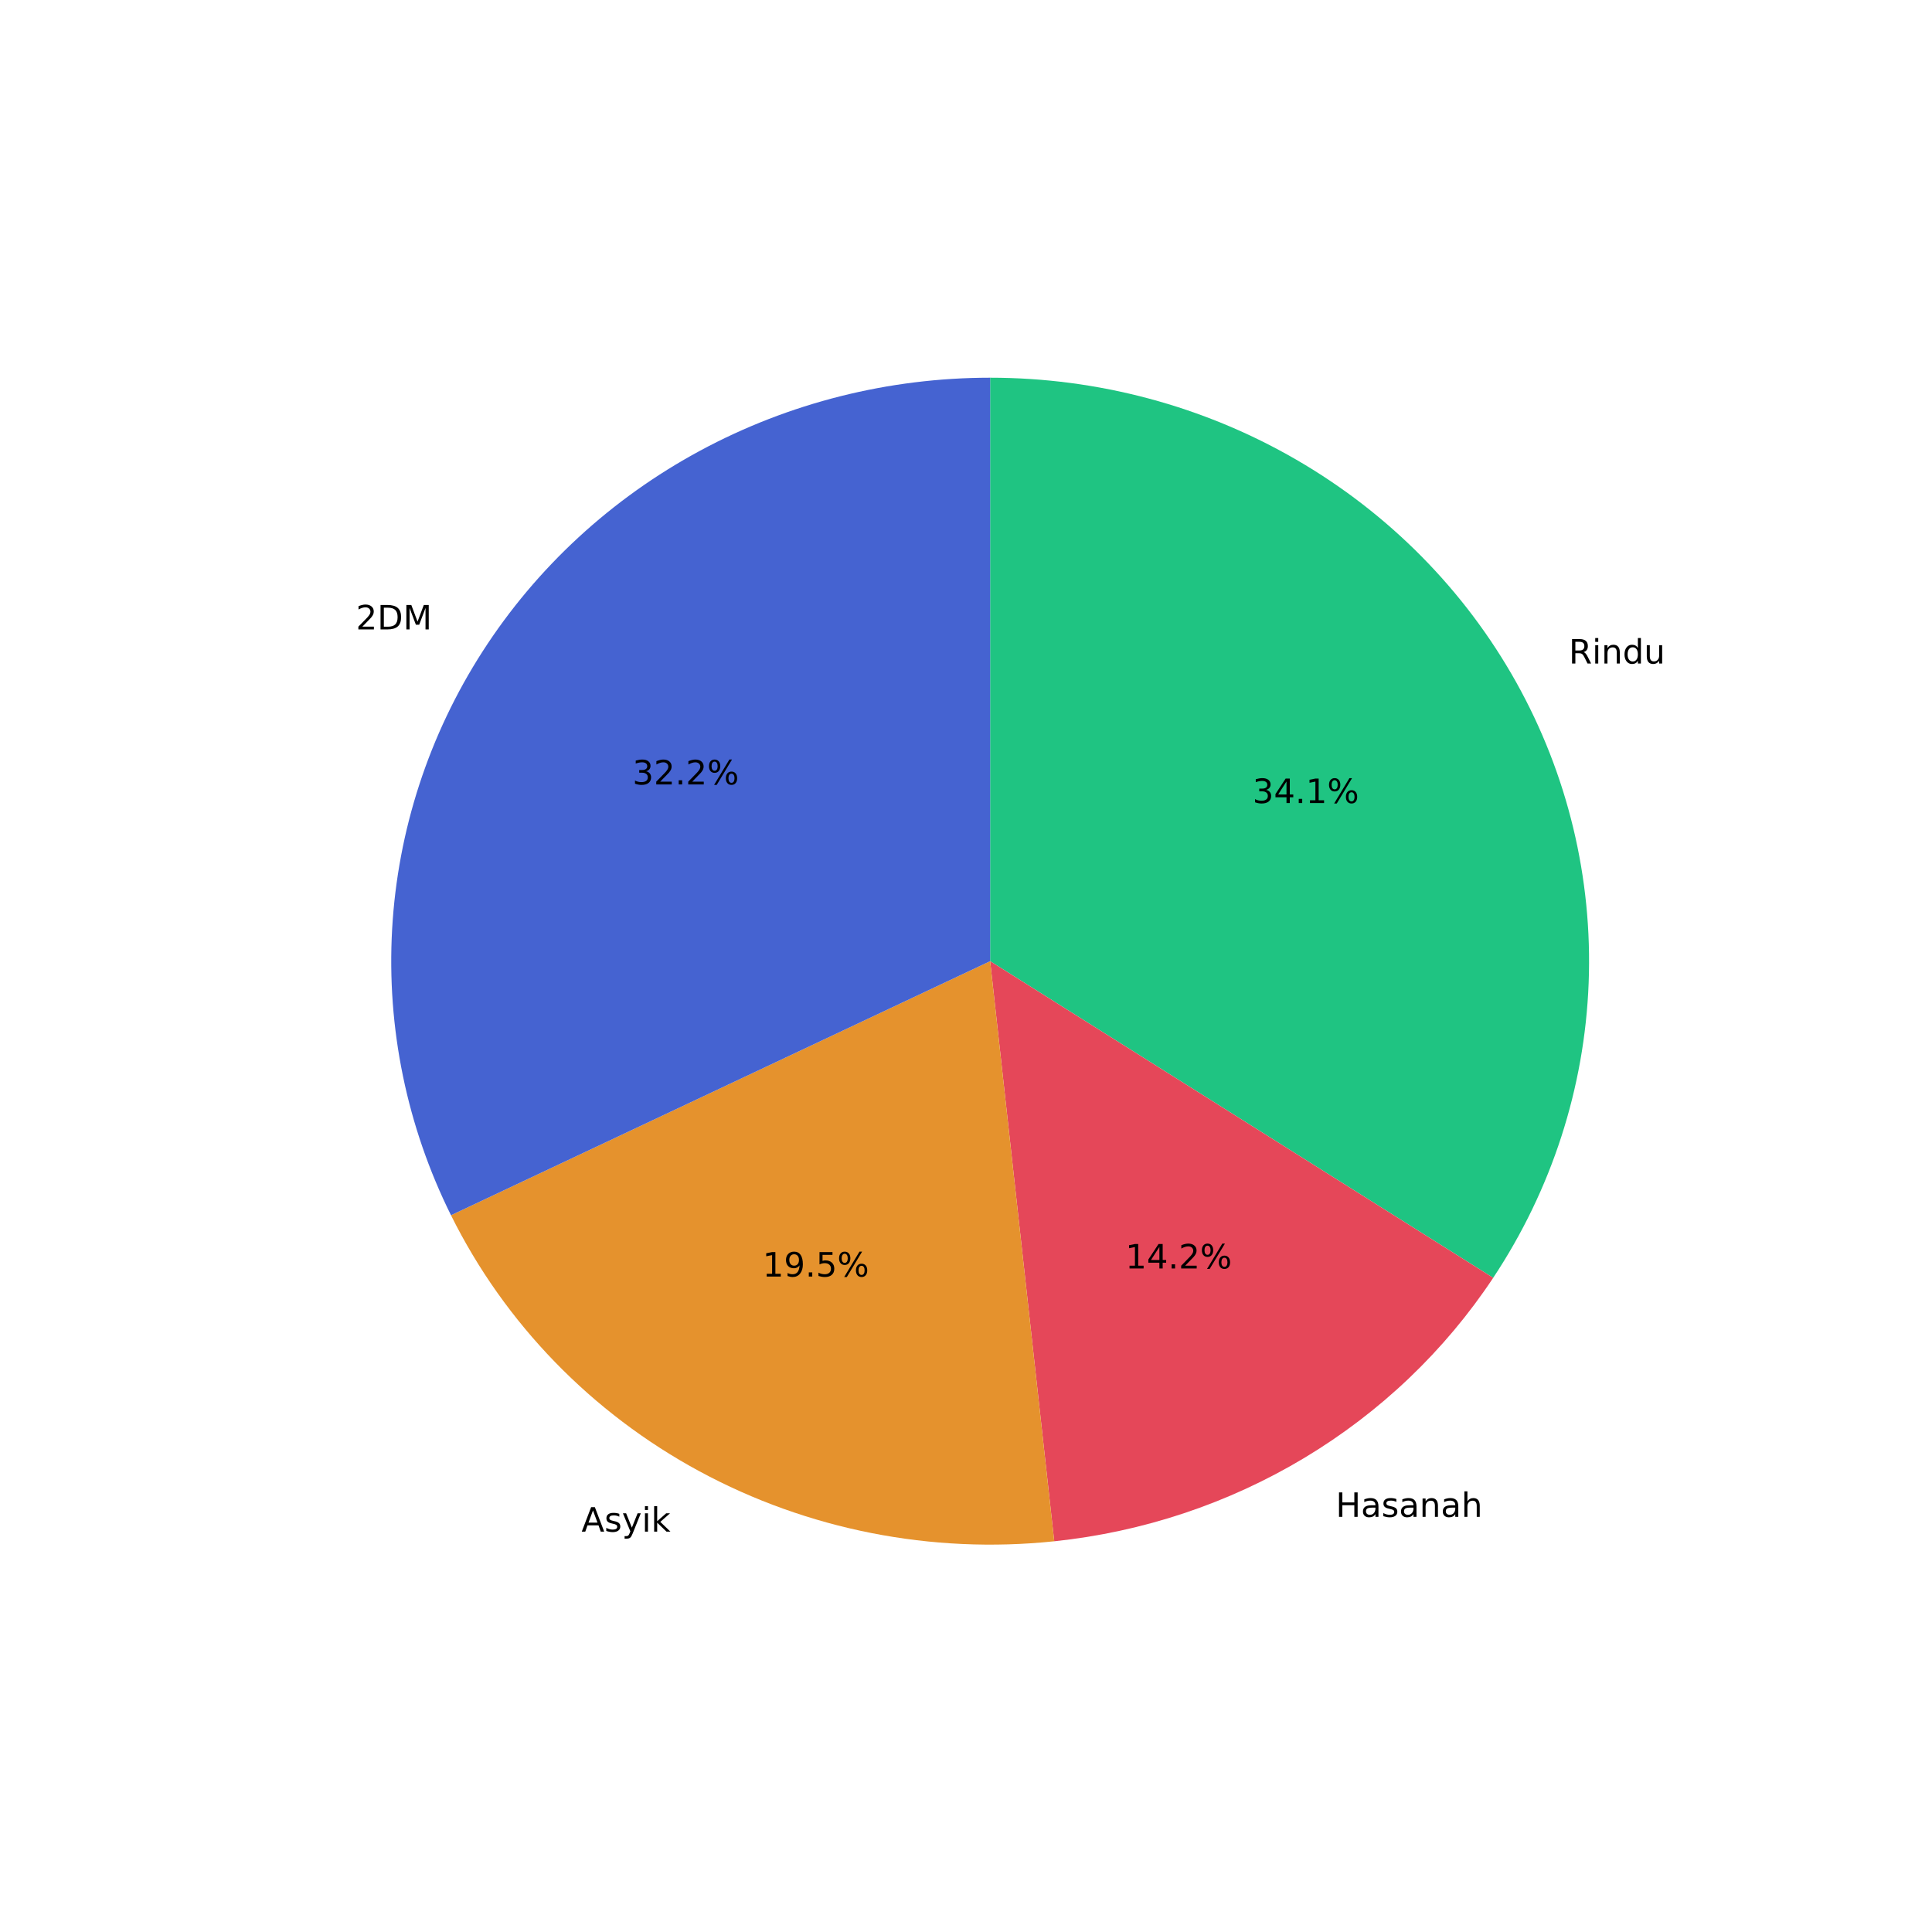
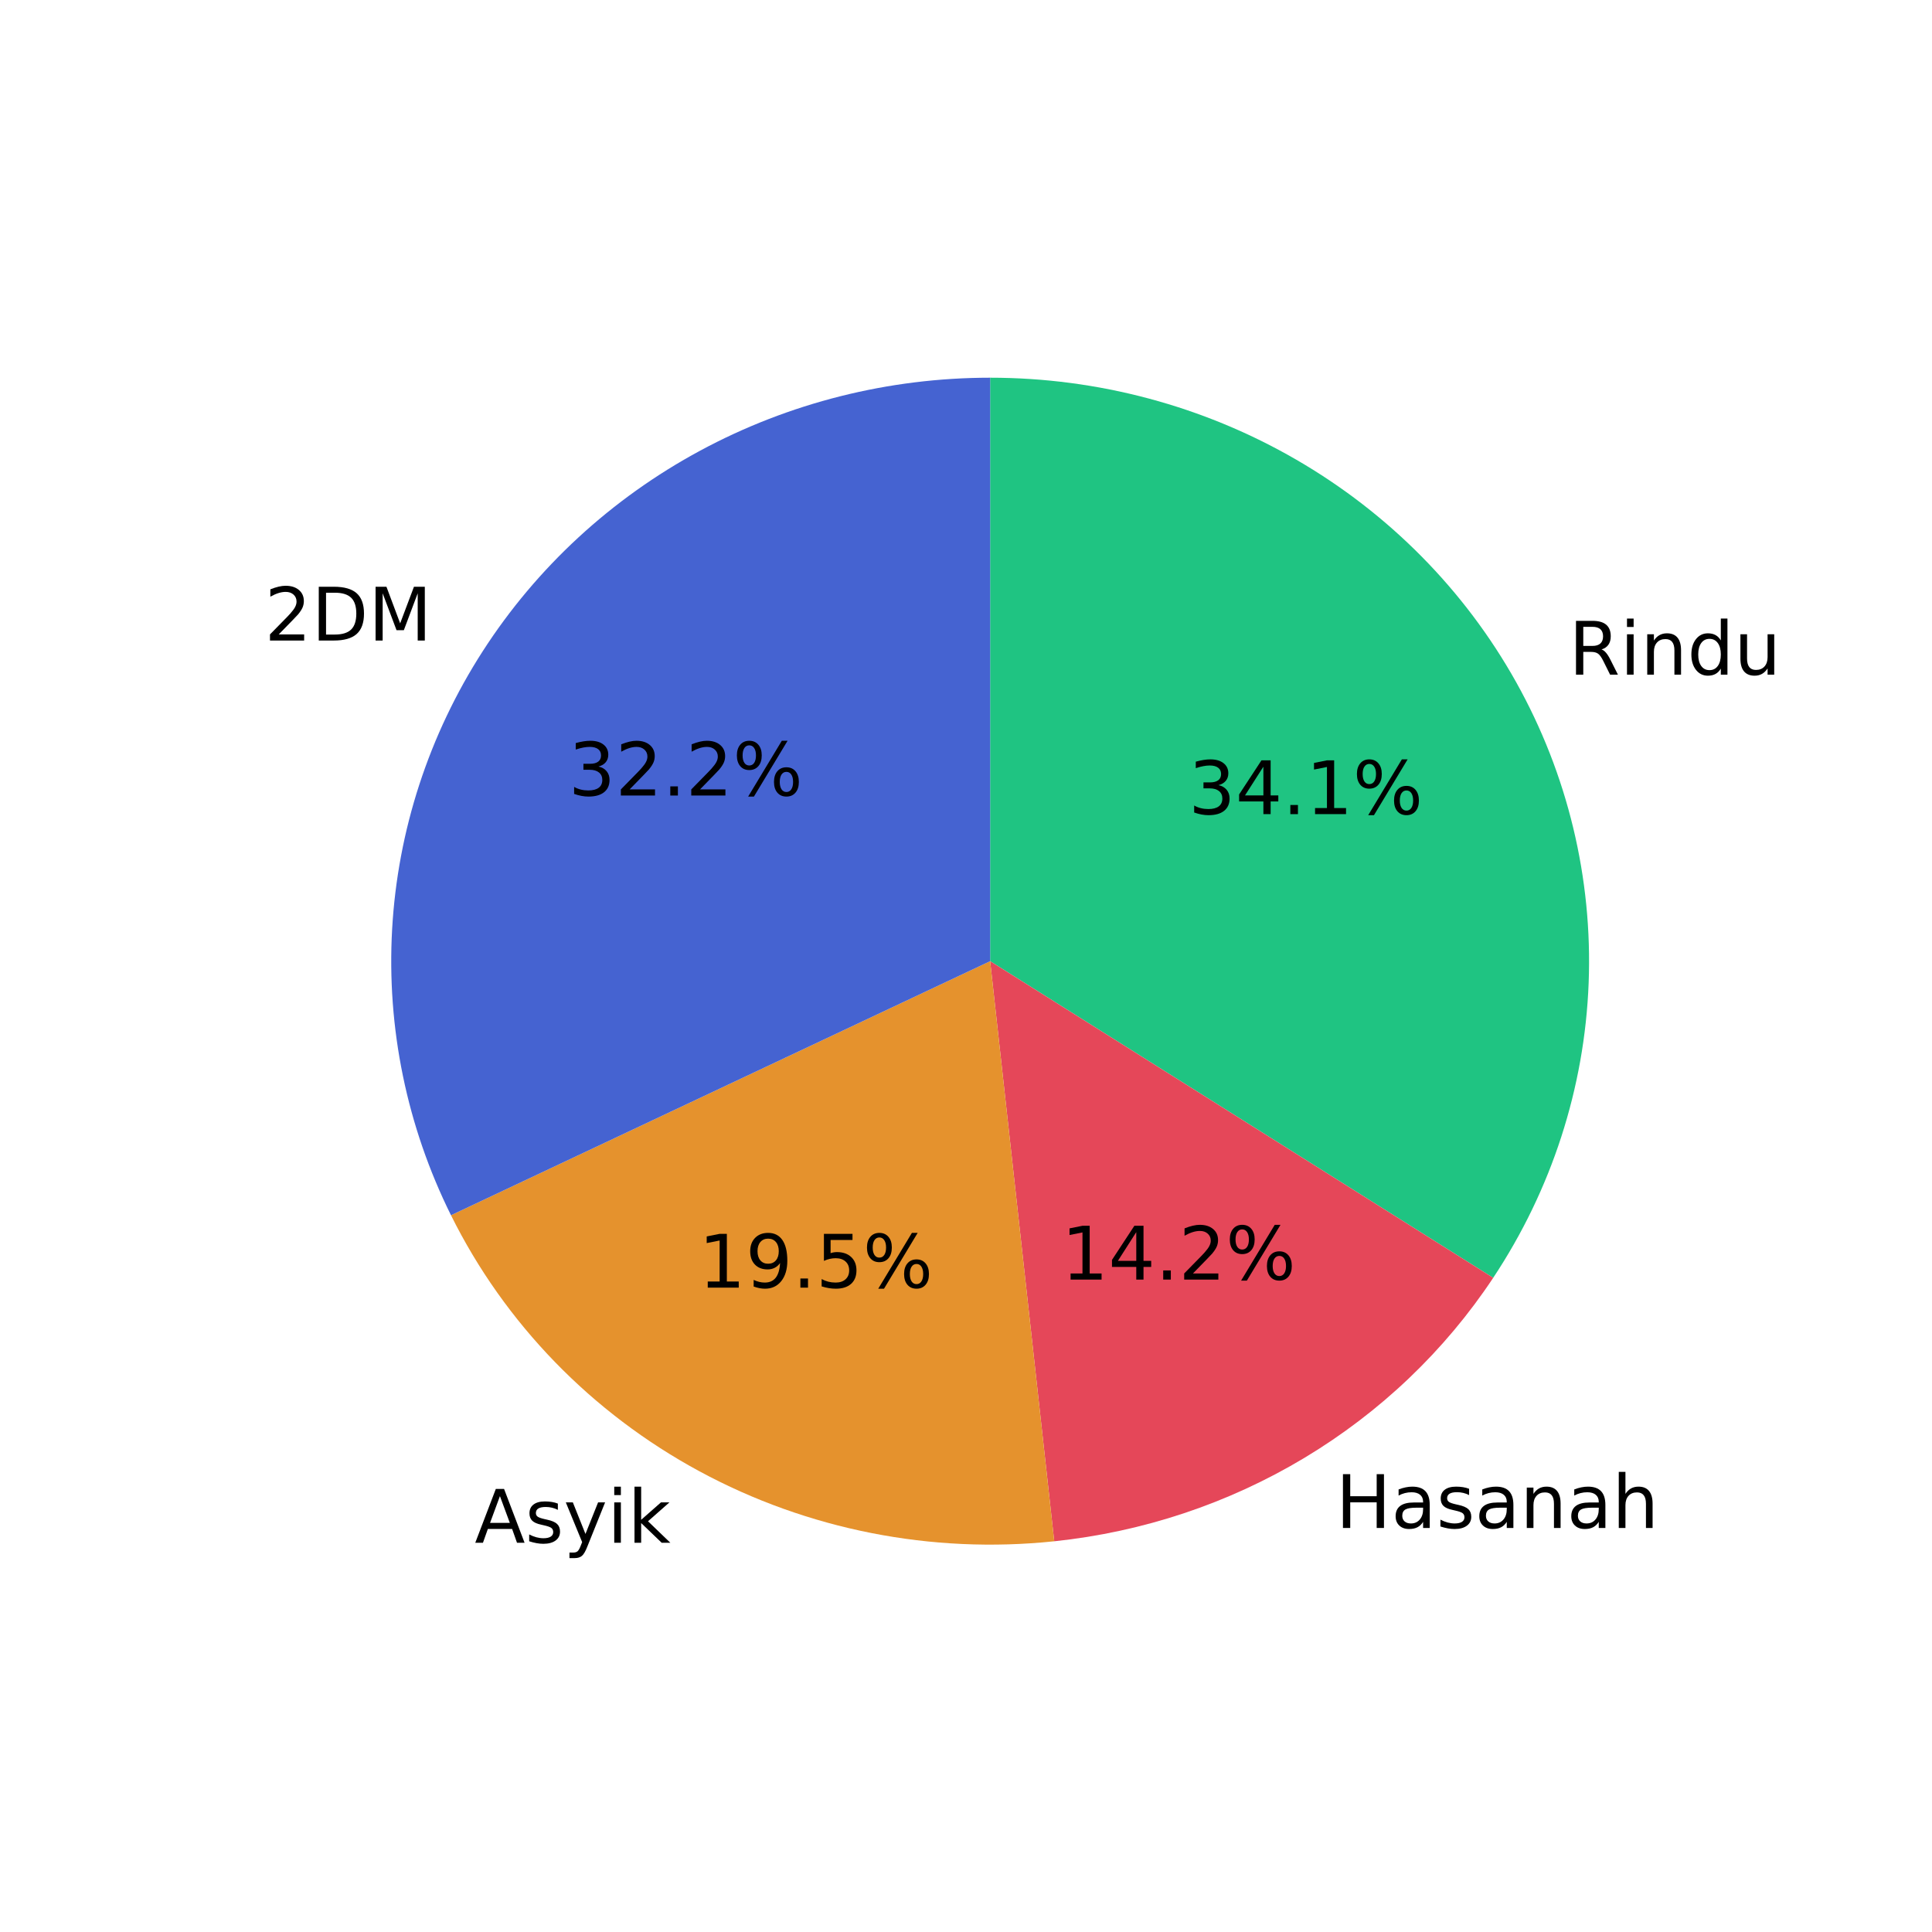
<svg xmlns="http://www.w3.org/2000/svg" xmlns:xlink="http://www.w3.org/1999/xlink" height="576pt" version="1.1" viewBox="0 0 576 576" width="576pt">
  <defs>
    <style type="text/css">
*{stroke-linecap:butt;stroke-linejoin:round;}
  </style>
  </defs>
  <g id="figure_1">
    <g id="patch_1">
      <path d="M 0 576  L 576 576  L 576 0  L 0 0  z " style="fill:none;" />
    </g>
    <g id="axes_1">
      <g id="patch_2">
        <path d="M 445.175 380.968  C 462.596 354.703 472.429 324.341 473.634 293.092  C 474.839 261.843 467.373 230.847 452.024 203.383  C 436.675 175.918 414.005 152.987 386.409 137.014  C 358.813 121.04 327.3 112.608 295.2 112.608  L 295.2 286.56  L 445.175 380.968  z " style="fill:#1fc482;" />
      </g>
      <g id="patch_3">
        <path d="M 314.307 459.513  C 340.746 456.741 366.22 448.25 388.86 434.661  C 411.501 421.072 430.742 402.727 445.175 380.968  L 295.2 286.56  L 314.307 459.513  z " style="fill:#e54759;" />
      </g>
      <g id="patch_4">
        <path d="M 134.456 362.304  C 150.486 394.59 176.38 421.27 208.572 438.669  C 240.763 456.069 277.704 463.351 314.307 459.513  L 295.2 286.56  L 134.456 362.304  z " style="fill:#e5922d;" />
      </g>
      <g id="patch_5">
        <path d="M 295.2 112.608  C 264.964 112.608 235.217 120.09 208.76 134.349  C 182.303 148.609 159.992 169.184 143.927 194.139  C 127.863 219.093 118.565 247.619 116.908 277.03  C 115.252 306.442 121.291 335.787 134.456 362.304  L 295.2 286.56  L 295.2 112.608  z " style="fill:#4563d1;" />
      </g>
      <g id="matplotlib.axis_1" />
      <g id="matplotlib.axis_2" />
      <g id="text_1">
        <defs>
          <path d="M 44.391 34.188  Q 47.562 33.109 50.562 29.594  Q 53.562 26.078 56.594 19.922  L 66.609 0  L 56 0  L 46.688 18.703  Q 43.062 26.031 39.672 28.422  Q 36.281 30.812 30.422 30.812  L 19.672 30.812  L 19.672 0  L 9.812 0  L 9.812 72.906  L 32.078 72.906  Q 44.578 72.906 50.734 67.672  Q 56.891 62.453 56.891 51.906  Q 56.891 45.016 53.688 40.469  Q 50.484 35.938 44.391 34.188  z M 19.672 64.797  L 19.672 38.922  L 32.078 38.922  Q 39.203 38.922 42.844 42.219  Q 46.484 45.516 46.484 51.906  Q 46.484 58.297 42.844 61.547  Q 39.203 64.797 32.078 64.797  z " id="DejaVuSans-52" />
          <path d="M 9.422 54.688  L 18.406 54.688  L 18.406 0  L 9.422 0  z M 9.422 75.984  L 18.406 75.984  L 18.406 64.594  L 9.422 64.594  z " id="DejaVuSans-69" />
          <path d="M 54.891 33.016  L 54.891 0  L 45.906 0  L 45.906 32.719  Q 45.906 40.484 42.875 44.328  Q 39.844 48.188 33.797 48.188  Q 26.516 48.188 22.312 43.547  Q 18.109 38.922 18.109 30.906  L 18.109 0  L 9.078 0  L 9.078 54.688  L 18.109 54.688  L 18.109 46.188  Q 21.344 51.125 25.703 53.562  Q 30.078 56 35.797 56  Q 45.219 56 50.047 50.172  Q 54.891 44.344 54.891 33.016  z " id="DejaVuSans-6e" />
          <path d="M 45.406 46.391  L 45.406 75.984  L 54.391 75.984  L 54.391 0  L 45.406 0  L 45.406 8.203  Q 42.578 3.328 38.25 0.953  Q 33.938 -1.422 27.875 -1.422  Q 17.969 -1.422 11.734 6.484  Q 5.516 14.406 5.516 27.297  Q 5.516 40.188 11.734 48.094  Q 17.969 56 27.875 56  Q 33.938 56 38.25 53.625  Q 42.578 51.266 45.406 46.391  z M 14.797 27.297  Q 14.797 17.391 18.875 11.75  Q 22.953 6.109 30.078 6.109  Q 37.203 6.109 41.297 11.75  Q 45.406 17.391 45.406 27.297  Q 45.406 37.203 41.297 42.844  Q 37.203 48.484 30.078 48.484  Q 22.953 48.484 18.875 42.844  Q 14.797 37.203 14.797 27.297  z " id="DejaVuSans-64" />
          <path d="M 8.5 21.578  L 8.5 54.688  L 17.484 54.688  L 17.484 21.922  Q 17.484 14.156 20.5 10.266  Q 23.531 6.391 29.594 6.391  Q 36.859 6.391 41.078 11.031  Q 45.312 15.672 45.312 23.688  L 45.312 54.688  L 54.297 54.688  L 54.297 0  L 45.312 0  L 45.312 8.406  Q 42.047 3.422 37.719 1  Q 33.406 -1.422 27.688 -1.422  Q 18.266 -1.422 13.375 4.438  Q 8.5 10.297 8.5 21.578  z M 31.109 56  z " id="DejaVuSans-75" />
        </defs>
-         <g transform="translate(467.7066 197.8245)scale(0.1 -0.1)">
+         <g transform="translate(467.7066 201.1357)scale(0.22 -0.22)">
          <use xlink:href="#DejaVuSans-52" />
          <use x="69.482" xlink:href="#DejaVuSans-69" />
          <use x="97.266" xlink:href="#DejaVuSans-6e" />
          <use x="160.645" xlink:href="#DejaVuSans-64" />
          <use x="224.121" xlink:href="#DejaVuSans-75" />
        </g>
      </g>
      <g id="text_2">
        <defs>
          <path d="M 40.578 39.312  Q 47.656 37.797 51.625 33  Q 55.609 28.219 55.609 21.188  Q 55.609 10.406 48.188 4.484  Q 40.766 -1.422 27.094 -1.422  Q 22.516 -1.422 17.656 -0.516  Q 12.797 0.391 7.625 2.203  L 7.625 11.719  Q 11.719 9.328 16.594 8.109  Q 21.484 6.891 26.812 6.891  Q 36.078 6.891 40.938 10.547  Q 45.797 14.203 45.797 21.188  Q 45.797 27.641 41.281 31.266  Q 36.766 34.906 28.719 34.906  L 20.219 34.906  L 20.219 43.016  L 29.109 43.016  Q 36.375 43.016 40.234 45.922  Q 44.094 48.828 44.094 54.297  Q 44.094 59.906 40.109 62.906  Q 36.141 65.922 28.719 65.922  Q 24.656 65.922 20.016 65.031  Q 15.375 64.156 9.812 62.312  L 9.812 71.094  Q 15.438 72.656 20.344 73.438  Q 25.25 74.219 29.594 74.219  Q 40.828 74.219 47.359 69.109  Q 53.906 64.016 53.906 55.328  Q 53.906 49.266 50.438 45.094  Q 46.969 40.922 40.578 39.312  z " id="DejaVuSans-33" />
          <path d="M 37.797 64.312  L 12.891 25.391  L 37.797 25.391  z M 35.203 72.906  L 47.609 72.906  L 47.609 25.391  L 58.016 25.391  L 58.016 17.188  L 47.609 17.188  L 47.609 0  L 37.797 0  L 37.797 17.188  L 4.891 17.188  L 4.891 26.703  z " id="DejaVuSans-34" />
          <path d="M 10.688 12.406  L 21 12.406  L 21 0  L 10.688 0  z " id="DejaVuSans-2e" />
          <path d="M 12.406 8.297  L 28.516 8.297  L 28.516 63.922  L 10.984 60.406  L 10.984 69.391  L 28.422 72.906  L 38.281 72.906  L 38.281 8.297  L 54.391 8.297  L 54.391 0  L 12.406 0  z " id="DejaVuSans-31" />
          <path d="M 72.703 32.078  Q 68.453 32.078 66.031 28.469  Q 63.625 24.859 63.625 18.406  Q 63.625 12.062 66.031 8.422  Q 68.453 4.781 72.703 4.781  Q 76.859 4.781 79.266 8.422  Q 81.688 12.062 81.688 18.406  Q 81.688 24.812 79.266 28.438  Q 76.859 32.078 72.703 32.078  z M 72.703 38.281  Q 80.422 38.281 84.953 32.906  Q 89.5 27.547 89.5 18.406  Q 89.5 9.281 84.938 3.922  Q 80.375 -1.422 72.703 -1.422  Q 64.891 -1.422 60.344 3.922  Q 55.812 9.281 55.812 18.406  Q 55.812 27.594 60.375 32.938  Q 64.938 38.281 72.703 38.281  z M 22.312 68.016  Q 18.109 68.016 15.688 64.375  Q 13.281 60.75 13.281 54.391  Q 13.281 47.953 15.672 44.328  Q 18.062 40.719 22.312 40.719  Q 26.562 40.719 28.969 44.328  Q 31.391 47.953 31.391 54.391  Q 31.391 60.688 28.953 64.344  Q 26.516 68.016 22.312 68.016  z M 66.406 74.219  L 74.219 74.219  L 28.609 -1.422  L 20.797 -1.422  z M 22.312 74.219  Q 30.031 74.219 34.609 68.875  Q 39.203 63.531 39.203 54.391  Q 39.203 45.172 34.641 39.844  Q 30.078 34.516 22.312 34.516  Q 14.547 34.516 10.031 39.859  Q 5.516 45.219 5.516 54.391  Q 5.516 63.484 10.047 68.844  Q 14.594 74.219 22.312 74.219  z " id="DejaVuSans-25" />
        </defs>
-         <g transform="translate(373.4109 239.4131)scale(0.1 -0.1)">
+         <g transform="translate(354.3506 242.7243)scale(0.22 -0.22)">
          <use xlink:href="#DejaVuSans-33" />
          <use x="63.623" xlink:href="#DejaVuSans-34" />
          <use x="127.246" xlink:href="#DejaVuSans-2e" />
          <use x="159.033" xlink:href="#DejaVuSans-31" />
          <use x="222.656" xlink:href="#DejaVuSans-25" />
        </g>
      </g>
      <g id="text_3">
        <defs>
          <path d="M 9.812 72.906  L 19.672 72.906  L 19.672 43.016  L 55.516 43.016  L 55.516 72.906  L 65.375 72.906  L 65.375 0  L 55.516 0  L 55.516 34.719  L 19.672 34.719  L 19.672 0  L 9.812 0  z " id="DejaVuSans-48" />
          <path d="M 34.281 27.484  Q 23.391 27.484 19.188 25  Q 14.984 22.516 14.984 16.5  Q 14.984 11.719 18.141 8.906  Q 21.297 6.109 26.703 6.109  Q 34.188 6.109 38.703 11.406  Q 43.219 16.703 43.219 25.484  L 43.219 27.484  z M 52.203 31.203  L 52.203 0  L 43.219 0  L 43.219 8.297  Q 40.141 3.328 35.547 0.953  Q 30.953 -1.422 24.312 -1.422  Q 15.922 -1.422 10.953 3.297  Q 6 8.016 6 15.922  Q 6 25.141 12.172 29.828  Q 18.359 34.516 30.609 34.516  L 43.219 34.516  L 43.219 35.406  Q 43.219 41.609 39.141 45  Q 35.062 48.391 27.688 48.391  Q 23 48.391 18.547 47.266  Q 14.109 46.141 10.016 43.891  L 10.016 52.203  Q 14.938 54.109 19.578 55.047  Q 24.219 56 28.609 56  Q 40.484 56 46.344 49.844  Q 52.203 43.703 52.203 31.203  z " id="DejaVuSans-61" />
          <path d="M 44.281 53.078  L 44.281 44.578  Q 40.484 46.531 36.375 47.5  Q 32.281 48.484 27.875 48.484  Q 21.188 48.484 17.844 46.438  Q 14.5 44.391 14.5 40.281  Q 14.5 37.156 16.891 35.375  Q 19.281 33.594 26.516 31.984  L 29.594 31.297  Q 39.156 29.25 43.188 25.516  Q 47.219 21.781 47.219 15.094  Q 47.219 7.469 41.188 3.016  Q 35.156 -1.422 24.609 -1.422  Q 20.219 -1.422 15.453 -0.562  Q 10.688 0.297 5.422 2  L 5.422 11.281  Q 10.406 8.688 15.234 7.391  Q 20.062 6.109 24.812 6.109  Q 31.156 6.109 34.562 8.281  Q 37.984 10.453 37.984 14.406  Q 37.984 18.062 35.516 20.016  Q 33.062 21.969 24.703 23.781  L 21.578 24.516  Q 13.234 26.266 9.516 29.906  Q 5.812 33.547 5.812 39.891  Q 5.812 47.609 11.281 51.797  Q 16.75 56 26.812 56  Q 31.781 56 36.172 55.266  Q 40.578 54.547 44.281 53.078  z " id="DejaVuSans-73" />
          <path d="M 54.891 33.016  L 54.891 0  L 45.906 0  L 45.906 32.719  Q 45.906 40.484 42.875 44.328  Q 39.844 48.188 33.797 48.188  Q 26.516 48.188 22.312 43.547  Q 18.109 38.922 18.109 30.906  L 18.109 0  L 9.078 0  L 9.078 75.984  L 18.109 75.984  L 18.109 46.188  Q 21.344 51.125 25.703 53.562  Q 30.078 56 35.797 56  Q 45.219 56 50.047 50.172  Q 54.891 44.344 54.891 33.016  z " id="DejaVuSans-68" />
        </defs>
-         <g transform="translate(398.2264 452.2306)scale(0.1 -0.1)">
+         <g transform="translate(398.2264 455.5419)scale(0.22 -0.22)">
          <use xlink:href="#DejaVuSans-48" />
          <use x="75.195" xlink:href="#DejaVuSans-61" />
          <use x="136.475" xlink:href="#DejaVuSans-73" />
          <use x="188.574" xlink:href="#DejaVuSans-61" />
          <use x="249.854" xlink:href="#DejaVuSans-6e" />
          <use x="313.232" xlink:href="#DejaVuSans-61" />
          <use x="374.512" xlink:href="#DejaVuSans-68" />
        </g>
      </g>
      <g id="text_4">
        <defs>
          <path d="M 19.188 8.297  L 53.609 8.297  L 53.609 0  L 7.328 0  L 7.328 8.297  Q 12.938 14.109 22.625 23.891  Q 32.328 33.688 34.812 36.531  Q 39.547 41.844 41.422 45.531  Q 43.312 49.219 43.312 52.781  Q 43.312 58.594 39.234 62.25  Q 35.156 65.922 28.609 65.922  Q 23.969 65.922 18.812 64.312  Q 13.672 62.703 7.812 59.422  L 7.812 69.391  Q 13.766 71.781 18.938 73  Q 24.125 74.219 28.422 74.219  Q 39.75 74.219 46.484 68.547  Q 53.219 62.891 53.219 53.422  Q 53.219 48.922 51.531 44.891  Q 49.859 40.875 45.406 35.406  Q 44.188 33.984 37.641 27.219  Q 31.109 20.453 19.188 8.297  z " id="DejaVuSans-32" />
        </defs>
-         <g transform="translate(335.5127 378.1801)scale(0.1 -0.1)">
+         <g transform="translate(316.4523 381.4913)scale(0.22 -0.22)">
          <use xlink:href="#DejaVuSans-31" />
          <use x="63.623" xlink:href="#DejaVuSans-34" />
          <use x="127.246" xlink:href="#DejaVuSans-2e" />
          <use x="159.033" xlink:href="#DejaVuSans-32" />
          <use x="222.656" xlink:href="#DejaVuSans-25" />
        </g>
      </g>
      <g id="text_5">
        <defs>
          <path d="M 34.188 63.188  L 20.797 26.906  L 47.609 26.906  z M 28.609 72.906  L 39.797 72.906  L 67.578 0  L 57.328 0  L 50.688 18.703  L 17.828 18.703  L 11.188 0  L 0.781 0  z " id="DejaVuSans-41" />
          <path d="M 32.172 -5.078  Q 28.375 -14.844 24.75 -17.812  Q 21.141 -20.797 15.094 -20.797  L 7.906 -20.797  L 7.906 -13.281  L 13.188 -13.281  Q 16.891 -13.281 18.938 -11.516  Q 21 -9.766 23.484 -3.219  L 25.094 0.875  L 2.984 54.688  L 12.5 54.688  L 29.594 11.922  L 46.688 54.688  L 56.203 54.688  z " id="DejaVuSans-79" />
          <path d="M 9.078 75.984  L 18.109 75.984  L 18.109 31.109  L 44.922 54.688  L 56.391 54.688  L 27.391 29.109  L 57.625 0  L 45.906 0  L 18.109 26.703  L 18.109 0  L 9.078 0  z " id="DejaVuSans-6b" />
        </defs>
-         <g transform="translate(173.3713 456.6393)scale(0.1 -0.1)">
+         <g transform="translate(141.5263 459.9505)scale(0.22 -0.22)">
          <use xlink:href="#DejaVuSans-41" />
          <use x="68.408" xlink:href="#DejaVuSans-73" />
          <use x="120.508" xlink:href="#DejaVuSans-79" />
          <use x="179.688" xlink:href="#DejaVuSans-69" />
          <use x="207.471" xlink:href="#DejaVuSans-6b" />
        </g>
      </g>
      <g id="text_6">
        <defs>
          <path d="M 10.984 1.516  L 10.984 10.5  Q 14.703 8.734 18.5 7.812  Q 22.312 6.891 25.984 6.891  Q 35.75 6.891 40.891 13.453  Q 46.047 20.016 46.781 33.406  Q 43.953 29.203 39.594 26.953  Q 35.25 24.703 29.984 24.703  Q 19.047 24.703 12.672 31.312  Q 6.297 37.938 6.297 49.422  Q 6.297 60.641 12.938 67.422  Q 19.578 74.219 30.609 74.219  Q 43.266 74.219 49.922 64.516  Q 56.594 54.828 56.594 36.375  Q 56.594 19.141 48.406 8.859  Q 40.234 -1.422 26.422 -1.422  Q 22.703 -1.422 18.891 -0.688  Q 15.094 0.047 10.984 1.516  z M 30.609 32.422  Q 37.25 32.422 41.125 36.953  Q 45.016 41.5 45.016 49.422  Q 45.016 57.281 41.125 61.844  Q 37.25 66.406 30.609 66.406  Q 23.969 66.406 20.094 61.844  Q 16.219 57.281 16.219 49.422  Q 16.219 41.5 20.094 36.953  Q 23.969 32.422 30.609 32.422  z " id="DejaVuSans-39" />
          <path d="M 10.797 72.906  L 49.516 72.906  L 49.516 64.594  L 19.828 64.594  L 19.828 46.734  Q 21.969 47.469 24.109 47.828  Q 26.266 48.188 28.422 48.188  Q 40.625 48.188 47.75 41.5  Q 54.891 34.812 54.891 23.391  Q 54.891 11.625 47.562 5.094  Q 40.234 -1.422 26.906 -1.422  Q 22.312 -1.422 17.547 -0.641  Q 12.797 0.141 7.719 1.703  L 7.719 11.625  Q 12.109 9.234 16.797 8.062  Q 21.484 6.891 26.703 6.891  Q 35.156 6.891 40.078 11.328  Q 45.016 15.766 45.016 23.391  Q 45.016 31 40.078 35.438  Q 35.156 39.891 26.703 39.891  Q 22.75 39.891 18.812 39.016  Q 14.891 38.141 10.797 36.281  z " id="DejaVuSans-35" />
        </defs>
-         <g transform="translate(227.3394 380.5848)scale(0.1 -0.1)">
+         <g transform="translate(208.2791 383.896)scale(0.22 -0.22)">
          <use xlink:href="#DejaVuSans-31" />
          <use x="63.623" xlink:href="#DejaVuSans-39" />
          <use x="127.246" xlink:href="#DejaVuSans-2e" />
          <use x="159.033" xlink:href="#DejaVuSans-35" />
          <use x="222.656" xlink:href="#DejaVuSans-25" />
        </g>
      </g>
      <g id="text_7">
        <defs>
          <path d="M 19.672 64.797  L 19.672 8.109  L 31.594 8.109  Q 46.688 8.109 53.688 14.938  Q 60.688 21.781 60.688 36.531  Q 60.688 51.172 53.688 57.984  Q 46.688 64.797 31.594 64.797  z M 9.812 72.906  L 30.078 72.906  Q 51.266 72.906 61.172 64.094  Q 71.094 55.281 71.094 36.531  Q 71.094 17.672 61.125 8.828  Q 51.172 0 30.078 0  L 9.812 0  z " id="DejaVuSans-44" />
          <path d="M 9.812 72.906  L 24.516 72.906  L 43.109 23.297  L 61.812 72.906  L 76.516 72.906  L 76.516 0  L 66.891 0  L 66.891 64.016  L 48.094 14.016  L 38.188 14.016  L 19.391 64.016  L 19.391 0  L 9.812 0  z " id="DejaVuSans-4d" />
        </defs>
-         <g transform="translate(106.1095 187.6558)scale(0.1 -0.1)">
+         <g transform="translate(78.8807 190.9671)scale(0.22 -0.22)">
          <use xlink:href="#DejaVuSans-32" />
          <use x="63.623" xlink:href="#DejaVuSans-44" />
          <use x="140.625" xlink:href="#DejaVuSans-4d" />
        </g>
      </g>
      <g id="text_8">
-         <g transform="translate(188.5528 233.8665)scale(0.1 -0.1)">
+         <g transform="translate(169.4925 237.1778)scale(0.22 -0.22)">
          <use xlink:href="#DejaVuSans-33" />
          <use x="63.623" xlink:href="#DejaVuSans-32" />
          <use x="127.246" xlink:href="#DejaVuSans-2e" />
          <use x="159.033" xlink:href="#DejaVuSans-32" />
          <use x="222.656" xlink:href="#DejaVuSans-25" />
        </g>
      </g>
    </g>
  </g>
</svg>
